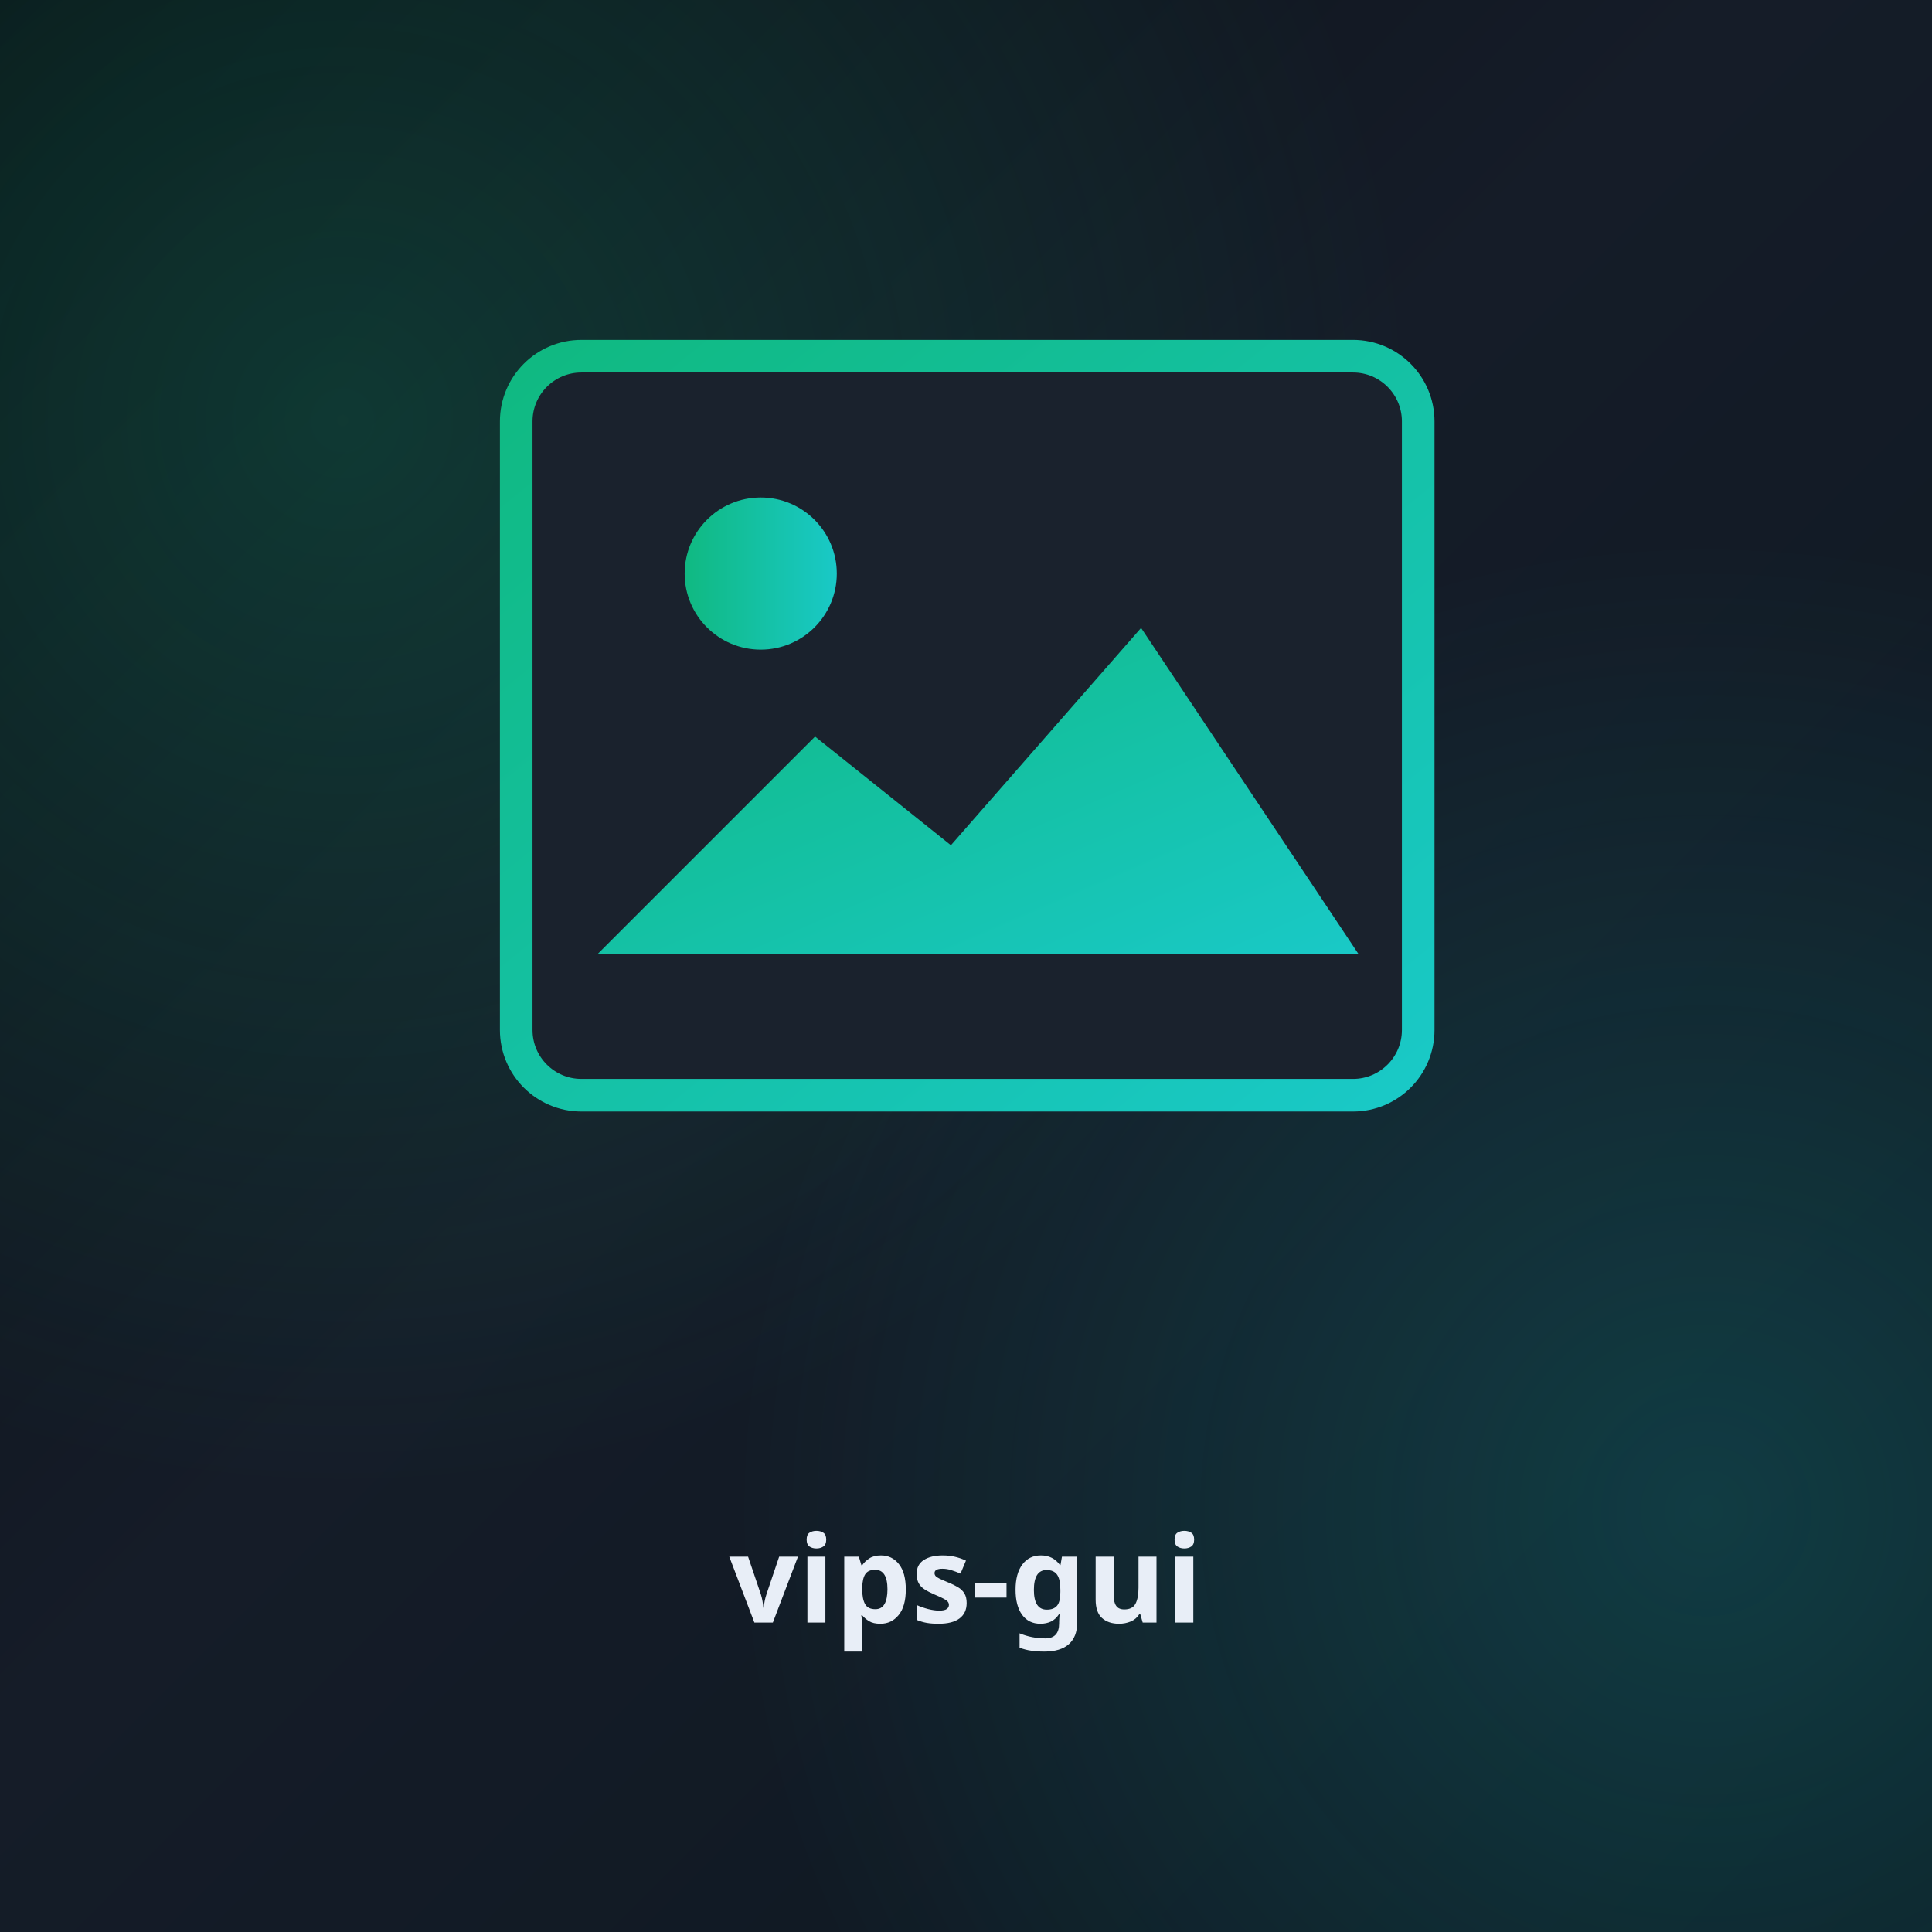
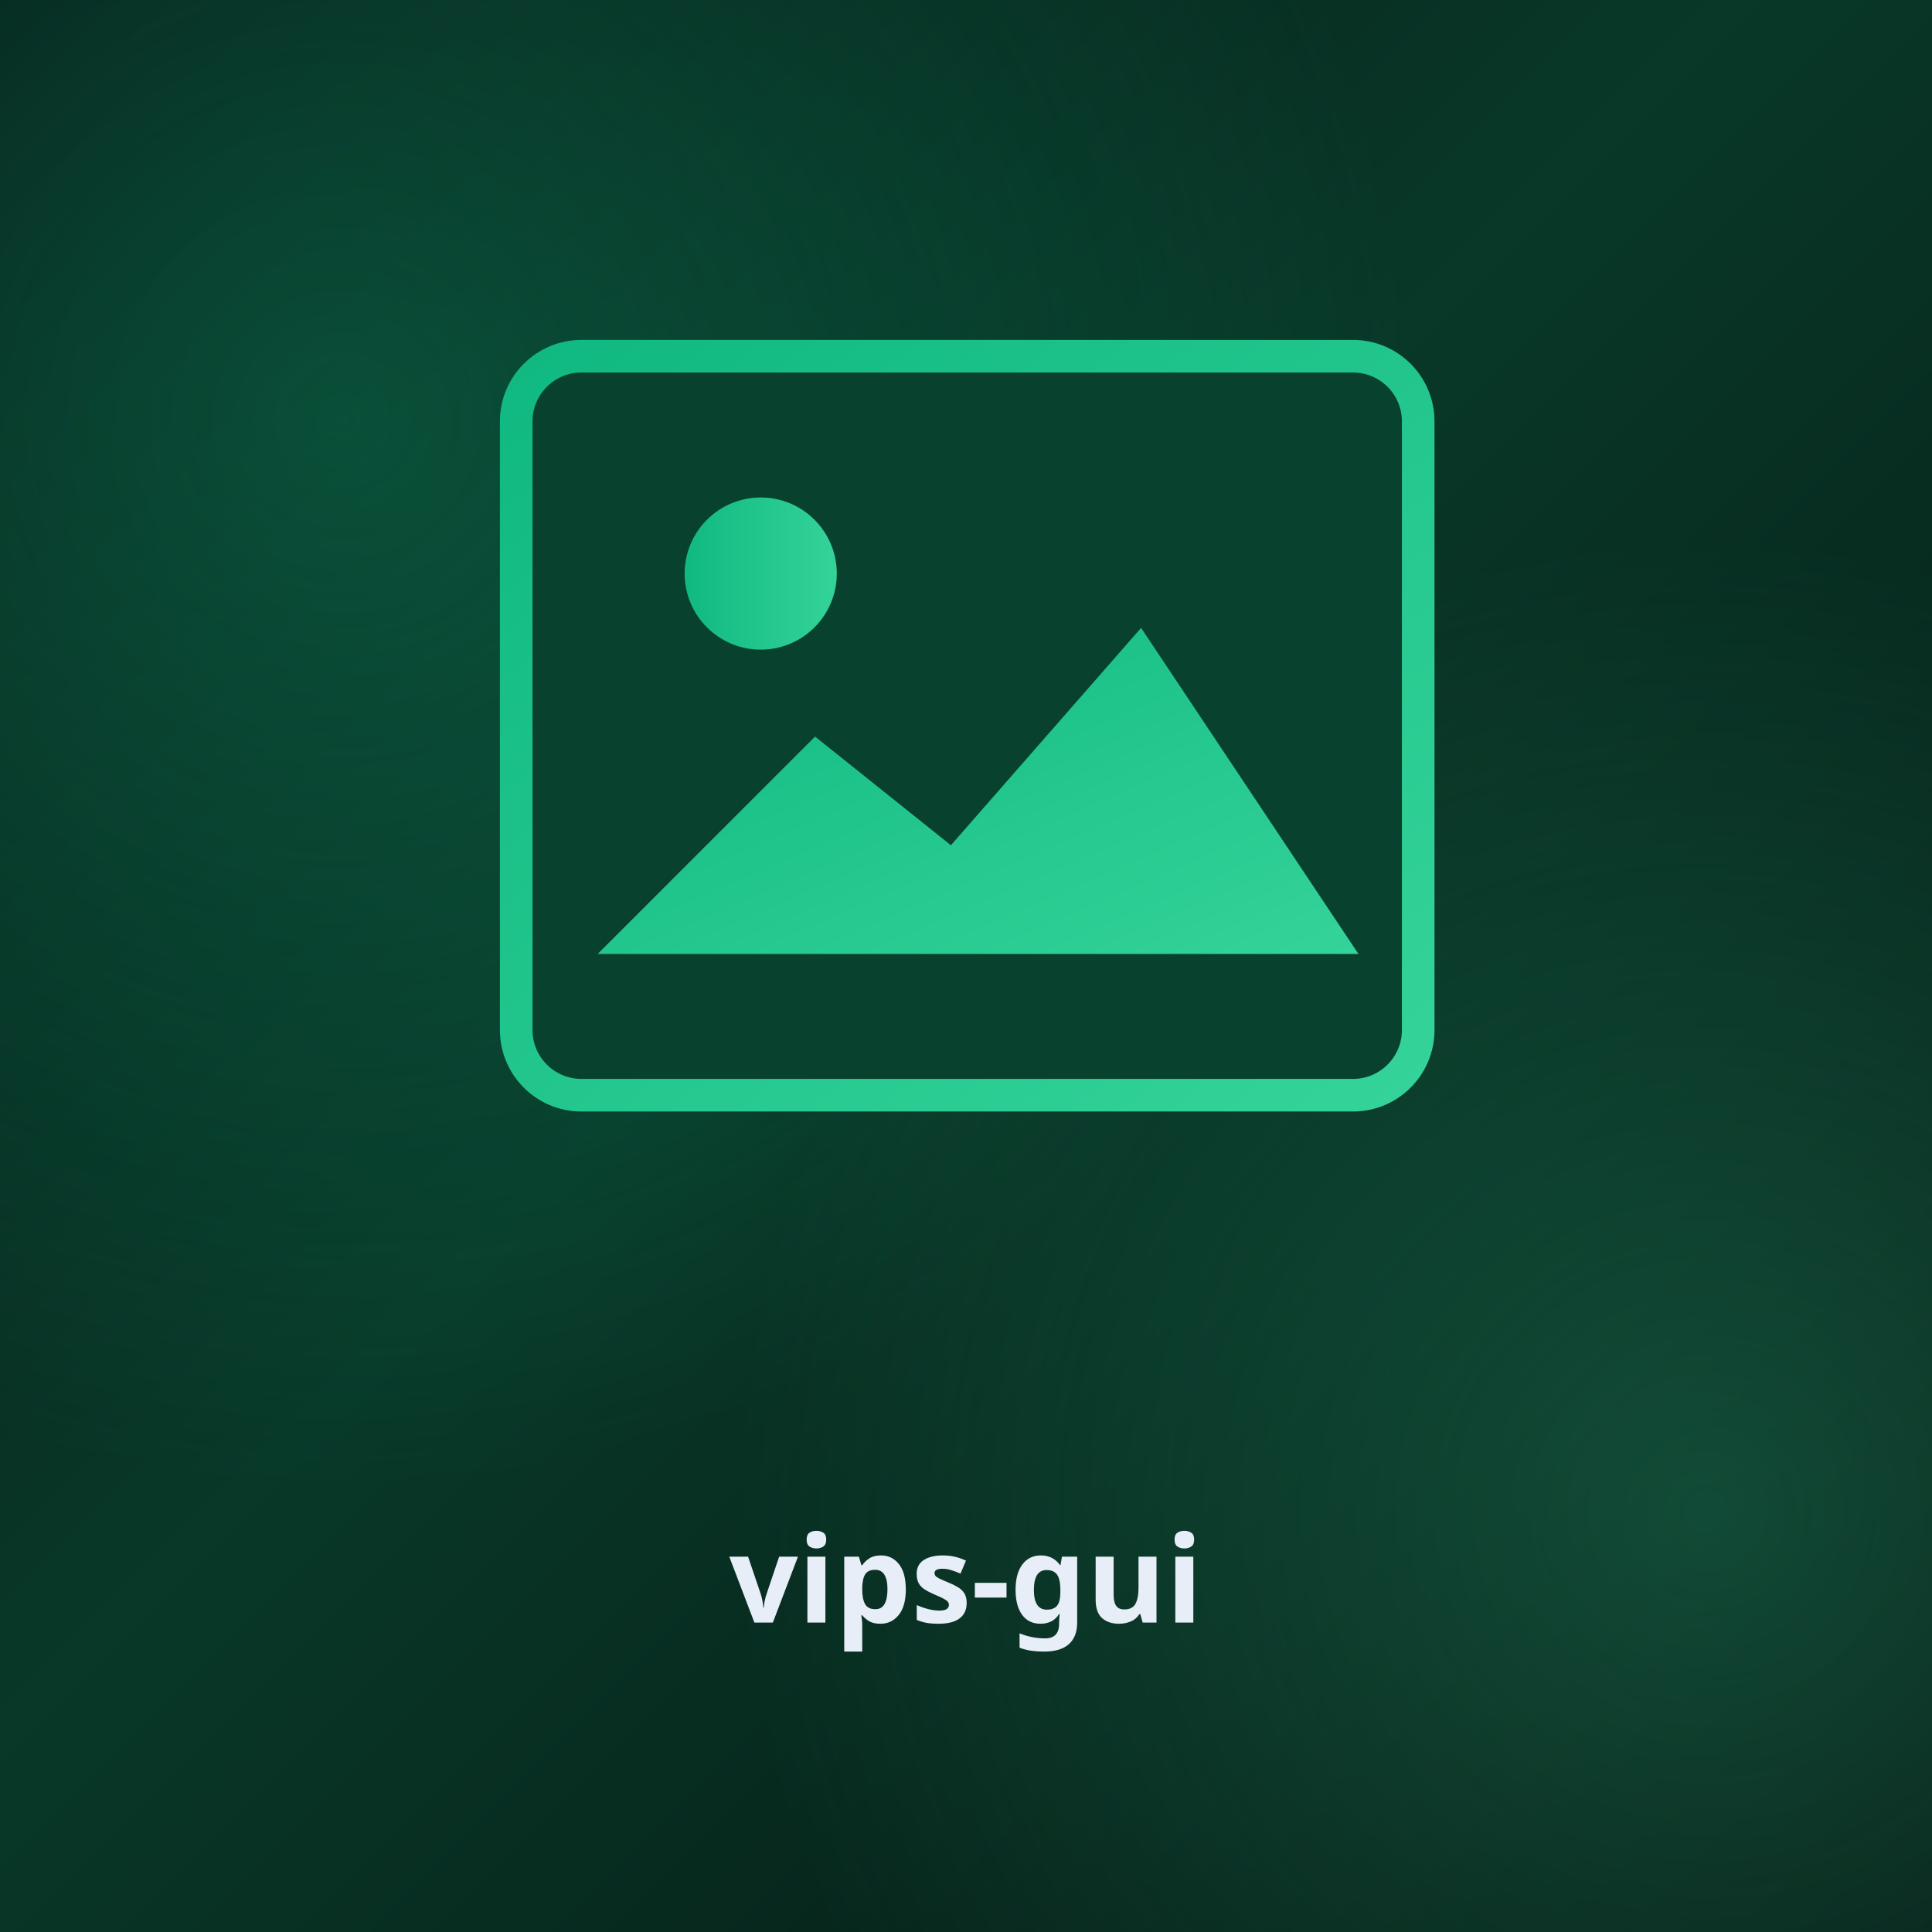
<svg xmlns="http://www.w3.org/2000/svg" viewBox="0 0 512 512" width="512" height="512" role="img" aria-label="vips-gui">
  <defs>
    <linearGradient id="ac" x1="0" y1="0" x2="1" y2="1">
      <stop offset="0" stop-color="#10b981" />
-       <stop offset="1" stop-color="#19c9c7" />
+       <stop offset="1" stop-color="#34d399" />
    </linearGradient>
    <linearGradient id="gWarm" x1="0%" y1="0%" x2="100%" y2="0%">
      <stop offset="0%" stop-color="#10b981" />
-       <stop offset="100%" stop-color="#19c9c7" />
+       <stop offset="100%" stop-color="#34d399" />
    </linearGradient>
    <linearGradient id="canvasGrad" x1="0%" y1="0%" x2="100%" y2="100%">
-       <stop offset="0%" stop-color="#0a0e14" />
-       <stop offset="45%" stop-color="#151c28" />
-       <stop offset="100%" stop-color="#0c1820" />
-     </linearGradient>
-     <linearGradient id="bg" x1="0" y1="0" x2="1" y2="1">
-       <stop offset="0" stop-color="#1e1b4b" />
-       <stop offset="0.55" stop-color="#0f3a4a" />
-       <stop offset="1" stop-color="#0f766e" />
+       <stop offset="0%" stop-color="#061714" />
+       <stop offset="45%" stop-color="#083828" />
+       <stop offset="100%" stop-color="#061410" />
    </linearGradient>
    <radialGradient id="glowA" cx="18%" cy="22%" r="55%">
-       <stop offset="0%" stop-color="#10b981" stop-opacity="0.22" />
+       <stop offset="0%" stop-color="#10b981" stop-opacity="0.28" />
      <stop offset="100%" stop-color="#10b981" stop-opacity="0" />
    </radialGradient>
    <radialGradient id="glowB" cx="88%" cy="78%" r="50%">
-       <stop offset="0%" stop-color="#19c9c7" stop-opacity="0.20" />
-       <stop offset="100%" stop-color="#19c9c7" stop-opacity="0" />
+       <stop offset="0%" stop-color="#34d399" stop-opacity="0.24" />
+       <stop offset="100%" stop-color="#34d399" stop-opacity="0" />
    </radialGradient>
  </defs>
  <rect width="512" height="512" fill="url(#canvasGrad)" />
  <rect width="512" height="512" fill="url(#glowA)" />
  <rect width="512" height="512" fill="url(#glowB)" />
  <g transform="translate(72 8) scale(0.72)">
-     <rect x="90" y="120" width="332" height="272" rx="24" fill="#1a222d" stroke="url(#ac)" stroke-width="12" />
+     <rect x="90" y="120" width="332" height="272" rx="24" fill="#08422f" stroke="url(#ac)" stroke-width="12" />
    <circle cx="180" cy="200" r="28" fill="url(#gWarm)" />
    <path d="M120 340 L200 260 L250 300 L320 220 L400 340 Z" fill="url(#ac)" />
  </g>
  <text x="256" y="430" text-anchor="middle" font-family="Segoe UI, system-ui, sans-serif" font-size="32" font-weight="700" fill="#e8eef7">vips-gui</text>
</svg>
